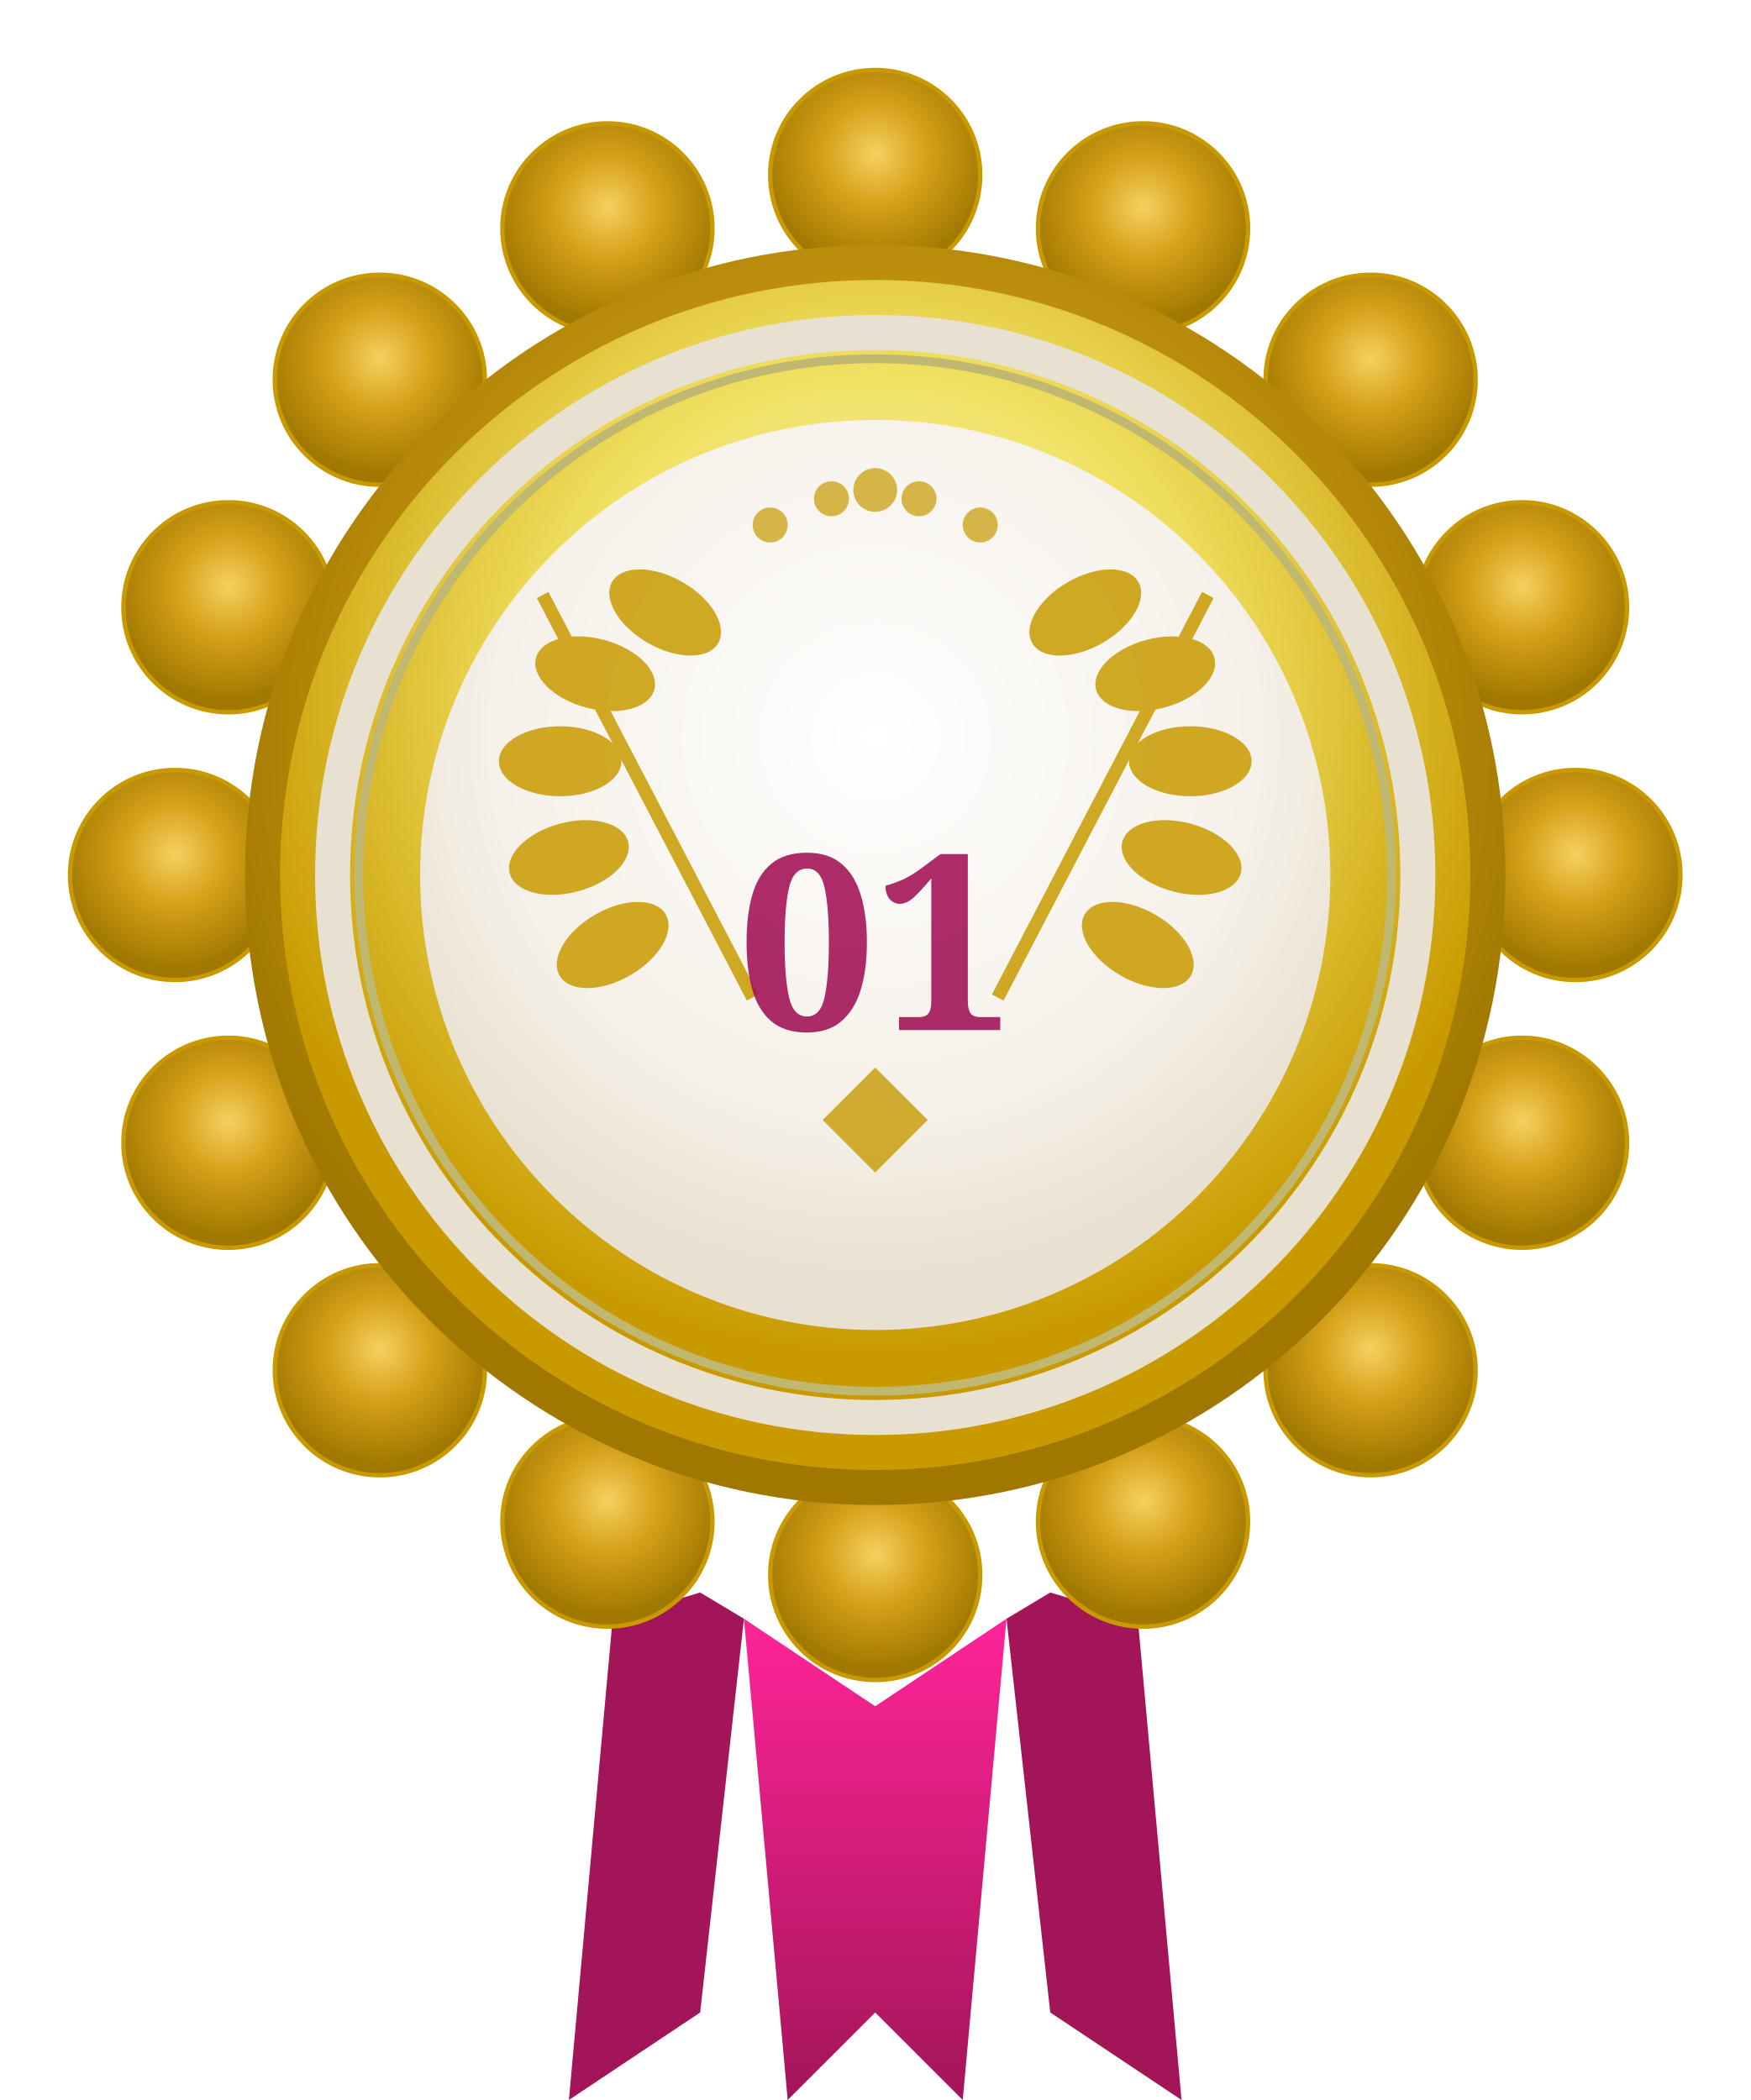
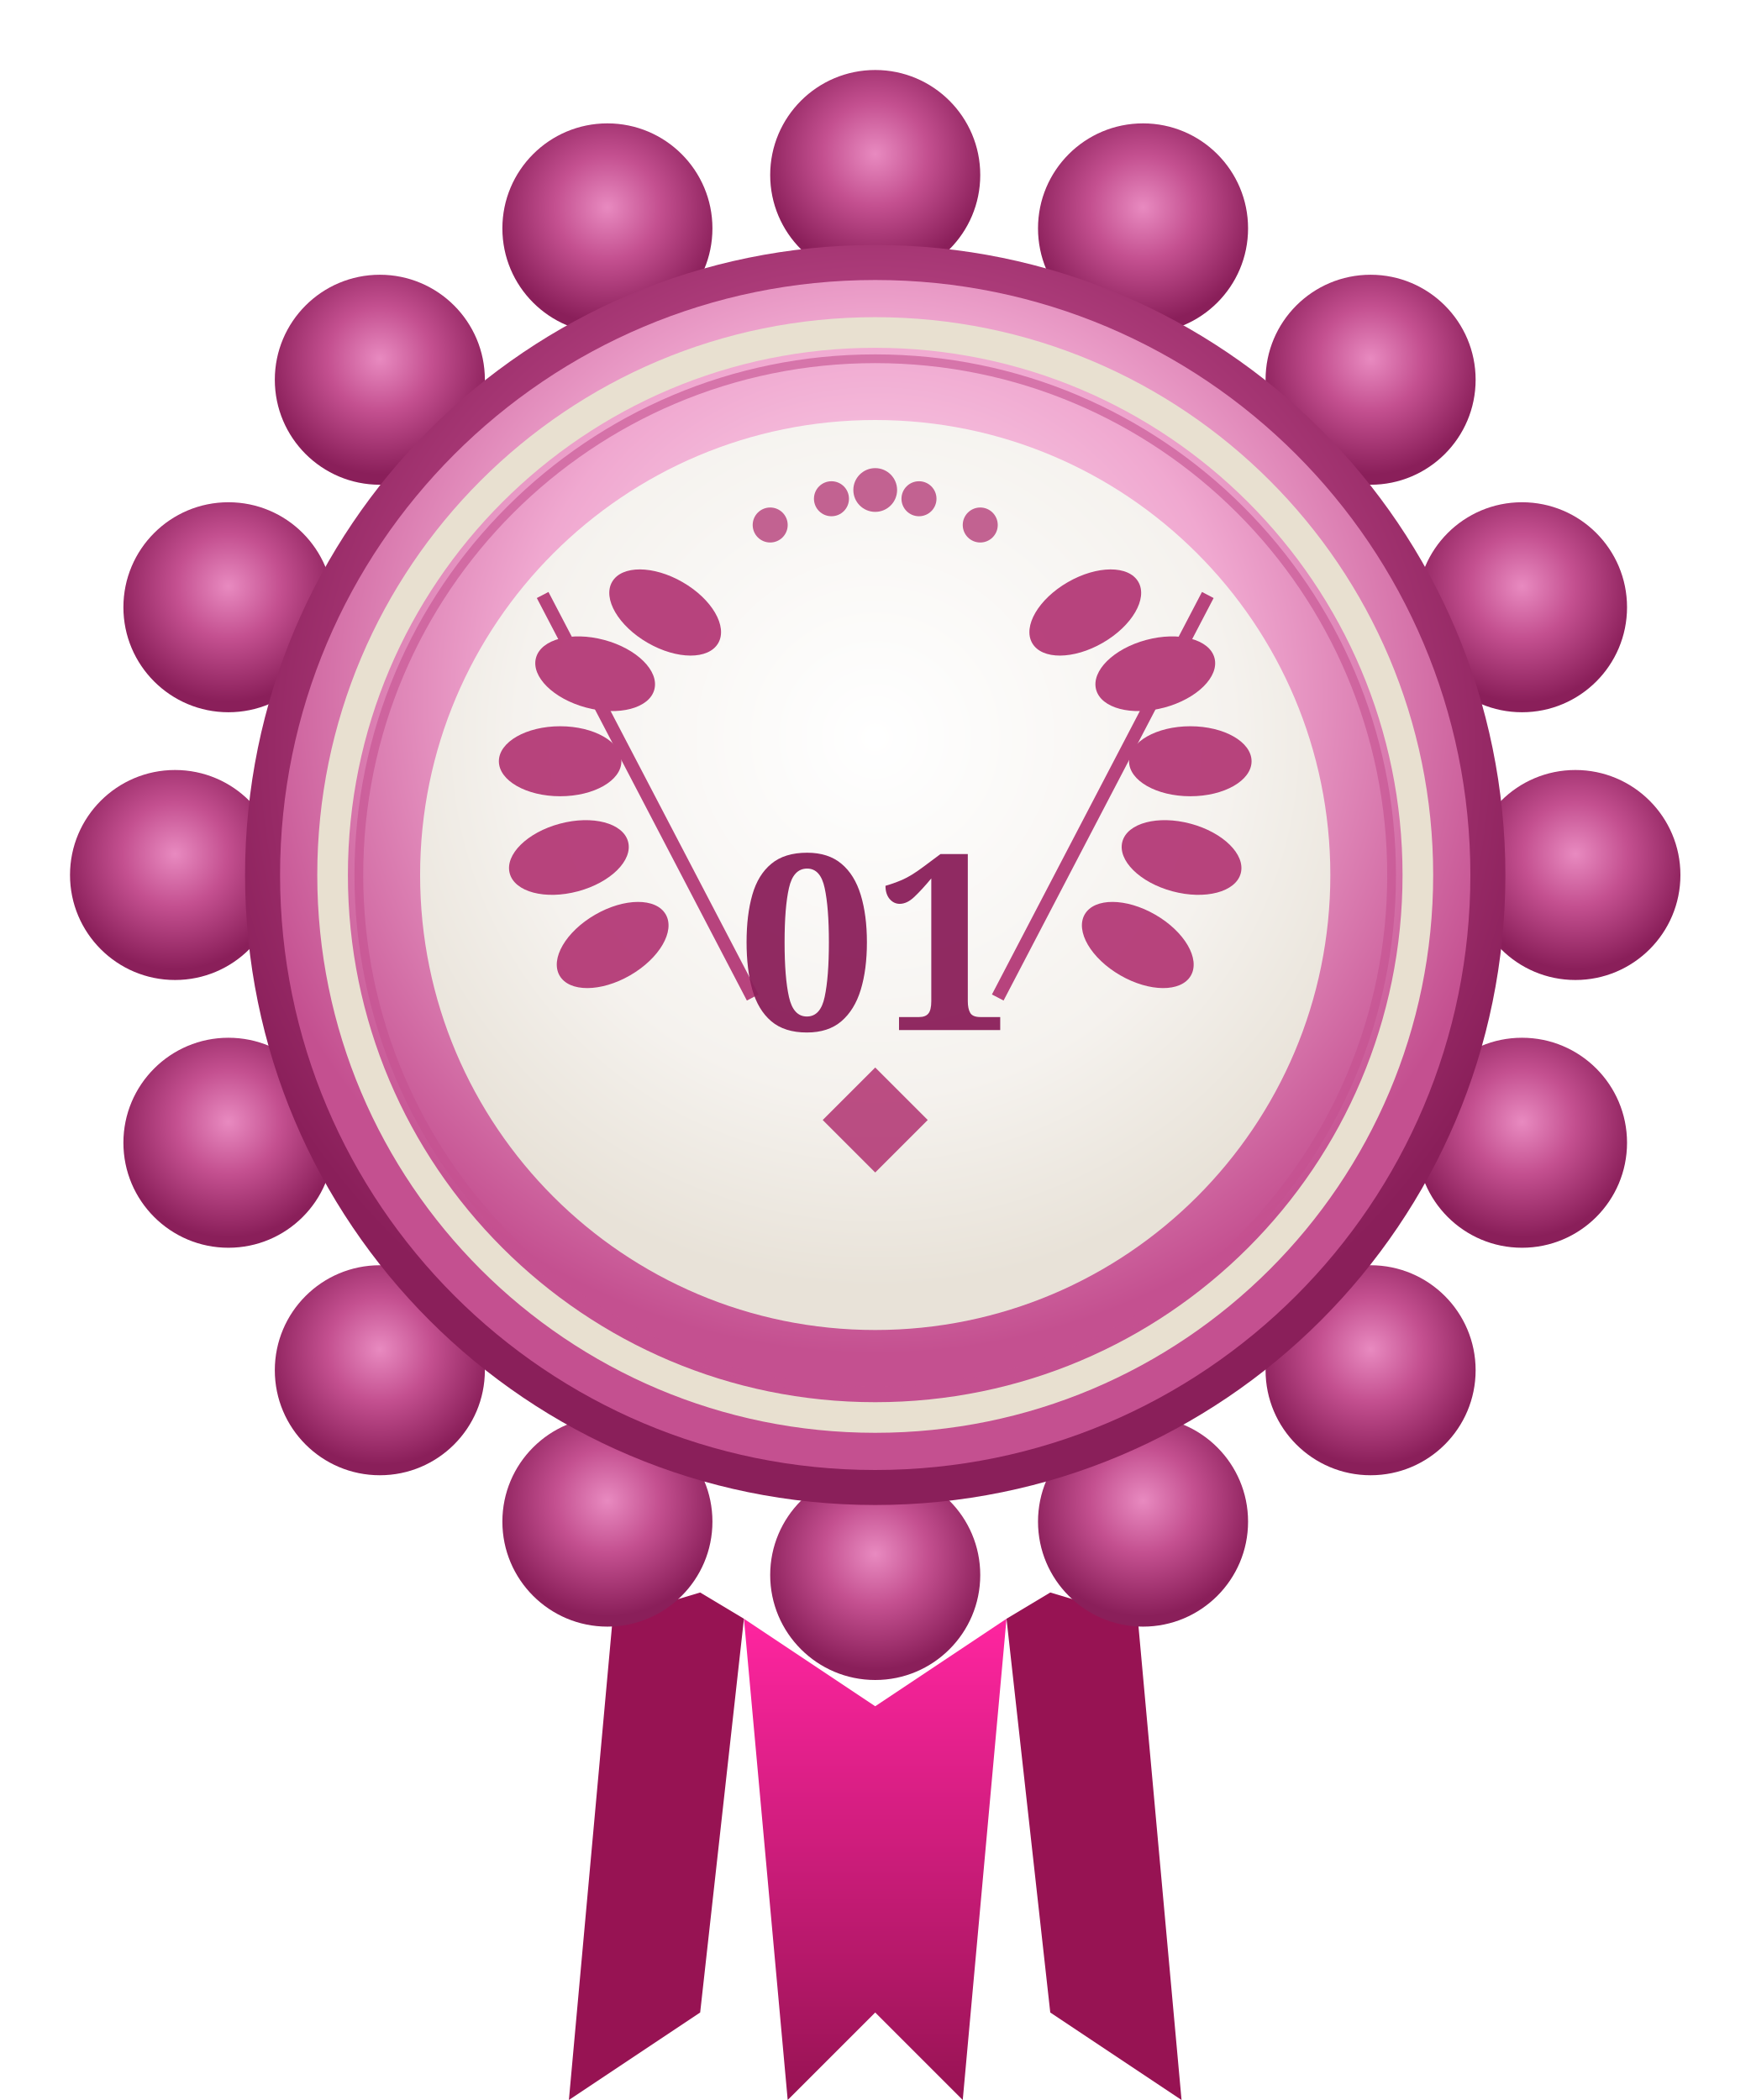
<svg xmlns="http://www.w3.org/2000/svg" viewBox="0 0 200 240" width="200" height="240">
  <defs>
-     <radialGradient id="goldOuter_lead" cx="50%" cy="40%" r="55%">
-       <stop offset="0%" stop-color="#F5D060" />
-       <stop offset="45%" stop-color="#D4A017" />
-       <stop offset="100%" stop-color="#A07800" />
+     <radialGradient id="outerGrad_lead" cx="50%" cy="40%" r="55%">
+       <stop offset="0%" stop-color="#E88AC0" />
+       <stop offset="45%" stop-color="#C45090" />
+       <stop offset="100%" stop-color="#8A1F5A" />
    </radialGradient>
-     <radialGradient id="goldInner_lead" cx="50%" cy="35%" r="55%">
-       <stop offset="0%" stop-color="#FFF8DC" />
-       <stop offset="50%" stop-color="#F0E060" />
-       <stop offset="100%" stop-color="#C89A00" />
+     <radialGradient id="innerGrad_lead" cx="50%" cy="35%" r="55%">
+       <stop offset="0%" stop-color="#FFE8F5" />
+       <stop offset="55%" stop-color="#F0A8D0" />
+       <stop offset="100%" stop-color="#C45090" />
    </radialGradient>
    <radialGradient id="centerGrad_lead" cx="50%" cy="35%" r="60%">
      <stop offset="0%" stop-color="#FFFFFF" />
-       <stop offset="70%" stop-color="#F5F0E8" />
-       <stop offset="100%" stop-color="#E8E0D0" />
+       <stop offset="65%" stop-color="#F5F2EE" />
+       <stop offset="100%" stop-color="#E8E2D8" />
    </radialGradient>
    <linearGradient id="ribbonGrad_lead" x1="0%" y1="0%" x2="0%" y2="100%">
-       <stop offset="0%" stop-color="#ff2499" />
-       <stop offset="100%" stop-color="#a31559" />
+       <stop offset="0%" stop-color="#ff25a0" />
+       <stop offset="100%" stop-color="#971353" />
    </linearGradient>
  </defs>
  <polygon points="85,185 100,195 115,185 110,240 100,230 90,240" fill="url(#ribbonGrad_lead)" />
-   <polygon points="80,182 70,185 65,240 80,230 85,185" fill="#a31559" />
-   <polygon points="120,182 130,185 135,240 120,230 115,185" fill="#a31559" />
-   <circle cx="100.0" cy="20.0" r="12" fill="url(#goldOuter_lead)" stroke="#C89A00" stroke-width="0.5" />
-   <circle cx="130.6" cy="26.1" r="12" fill="url(#goldOuter_lead)" stroke="#C89A00" stroke-width="0.5" />
-   <circle cx="156.6" cy="43.4" r="12" fill="url(#goldOuter_lead)" stroke="#C89A00" stroke-width="0.5" />
-   <circle cx="173.9" cy="69.4" r="12" fill="url(#goldOuter_lead)" stroke="#C89A00" stroke-width="0.5" />
-   <circle cx="180.0" cy="100.0" r="12" fill="url(#goldOuter_lead)" stroke="#C89A00" stroke-width="0.5" />
-   <circle cx="173.9" cy="130.6" r="12" fill="url(#goldOuter_lead)" stroke="#C89A00" stroke-width="0.5" />
-   <circle cx="156.6" cy="156.6" r="12" fill="url(#goldOuter_lead)" stroke="#C89A00" stroke-width="0.5" />
-   <circle cx="130.6" cy="173.9" r="12" fill="url(#goldOuter_lead)" stroke="#C89A00" stroke-width="0.5" />
-   <circle cx="100.0" cy="180.0" r="12" fill="url(#goldOuter_lead)" stroke="#C89A00" stroke-width="0.5" />
-   <circle cx="69.4" cy="173.9" r="12" fill="url(#goldOuter_lead)" stroke="#C89A00" stroke-width="0.5" />
-   <circle cx="43.4" cy="156.6" r="12" fill="url(#goldOuter_lead)" stroke="#C89A00" stroke-width="0.5" />
-   <circle cx="26.1" cy="130.6" r="12" fill="url(#goldOuter_lead)" stroke="#C89A00" stroke-width="0.5" />
-   <circle cx="20.0" cy="100.0" r="12" fill="url(#goldOuter_lead)" stroke="#C89A00" stroke-width="0.5" />
-   <circle cx="26.1" cy="69.4" r="12" fill="url(#goldOuter_lead)" stroke="#C89A00" stroke-width="0.5" />
-   <circle cx="43.4" cy="43.4" r="12" fill="url(#goldOuter_lead)" stroke="#C89A00" stroke-width="0.5" />
-   <circle cx="69.4" cy="26.1" r="12" fill="url(#goldOuter_lead)" stroke="#C89A00" stroke-width="0.5" />
-   <circle cx="100" cy="100" r="72" fill="url(#goldOuter_lead)" />
-   <circle cx="100" cy="100" r="68" fill="url(#goldInner_lead)" />
-   <circle cx="100" cy="100" r="62" fill="none" stroke="#E8E0D0" stroke-width="4" />
-   <circle cx="100" cy="100" r="59" fill="none" stroke="#C0B870" stroke-width="1" />
+   <polygon points="80,182 70,185 65,240 80,230 85,185" fill="#971353" />
+   <polygon points="120,182 130,185 135,240 120,230 115,185" fill="#971353" />
+   <circle cx="100.0" cy="20.0" r="12" fill="url(#outerGrad_lead)" />
+   <circle cx="130.6" cy="26.1" r="12" fill="url(#outerGrad_lead)" />
+   <circle cx="156.6" cy="43.4" r="12" fill="url(#outerGrad_lead)" />
+   <circle cx="173.9" cy="69.4" r="12" fill="url(#outerGrad_lead)" />
+   <circle cx="180.0" cy="100.0" r="12" fill="url(#outerGrad_lead)" />
+   <circle cx="173.9" cy="130.6" r="12" fill="url(#outerGrad_lead)" />
+   <circle cx="156.6" cy="156.6" r="12" fill="url(#outerGrad_lead)" />
+   <circle cx="130.6" cy="173.9" r="12" fill="url(#outerGrad_lead)" />
+   <circle cx="100.0" cy="180.0" r="12" fill="url(#outerGrad_lead)" />
+   <circle cx="69.4" cy="173.9" r="12" fill="url(#outerGrad_lead)" />
+   <circle cx="43.4" cy="156.6" r="12" fill="url(#outerGrad_lead)" />
+   <circle cx="26.1" cy="130.6" r="12" fill="url(#outerGrad_lead)" />
+   <circle cx="20.0" cy="100.0" r="12" fill="url(#outerGrad_lead)" />
+   <circle cx="26.1" cy="69.4" r="12" fill="url(#outerGrad_lead)" />
+   <circle cx="43.4" cy="43.4" r="12" fill="url(#outerGrad_lead)" />
+   <circle cx="69.4" cy="26.1" r="12" fill="url(#outerGrad_lead)" />
+   <circle cx="100" cy="100" r="72" fill="url(#outerGrad_lead)" />
+   <circle cx="100" cy="100" r="68" fill="url(#innerGrad_lead)" />
+   <circle cx="100" cy="100" r="62" fill="none" stroke="#E8E0D0" stroke-width="3.5" />
+   <circle cx="100" cy="100" r="59" fill="none" stroke="#C45090" stroke-width="1" opacity="0.6" />
  <circle cx="100" cy="100" r="52" fill="url(#centerGrad_lead)" />
-   <g transform="translate(100,100)" fill="#C89A00" opacity="0.85">
+   <g transform="translate(100,100)" fill="#B03070" opacity="0.9">
    <ellipse cx="-30" cy="8" rx="7" ry="4" transform="rotate(-30,-30,8)" />
    <ellipse cx="-35" cy="-2" rx="7" ry="4" transform="rotate(-15,-35,-2)" />
    <ellipse cx="-36" cy="-13" rx="7" ry="4" transform="rotate(0,-36,-13)" />
    <ellipse cx="-32" cy="-23" rx="7" ry="4" transform="rotate(15,-32,-23)" />
    <ellipse cx="-24" cy="-30" rx="7" ry="4" transform="rotate(30,-24,-30)" />
-     <line x1="-14" y1="14" x2="-38" y2="-32" stroke="#C89A00" stroke-width="1.5" />
+     <line x1="-14" y1="14" x2="-38" y2="-32" stroke="#B03070" stroke-width="1.5" />
  </g>
-   <g transform="translate(100,100)" fill="#C89A00" opacity="0.85">
+   <g transform="translate(100,100)" fill="#B03070" opacity="0.9">
    <ellipse cx="30" cy="8" rx="7" ry="4" transform="rotate(30,30,8)" />
    <ellipse cx="35" cy="-2" rx="7" ry="4" transform="rotate(15,35,-2)" />
    <ellipse cx="36" cy="-13" rx="7" ry="4" transform="rotate(0,36,-13)" />
    <ellipse cx="32" cy="-23" rx="7" ry="4" transform="rotate(-15,32,-23)" />
    <ellipse cx="24" cy="-30" rx="7" ry="4" transform="rotate(-30,24,-30)" />
-     <line x1="14" y1="14" x2="38" y2="-32" stroke="#C89A00" stroke-width="1.5" />
+     <line x1="14" y1="14" x2="38" y2="-32" stroke="#B03070" stroke-width="1.5" />
  </g>
-   <polygon points="100,122 106,128 100,134 94,128" fill="#C89A00" opacity="0.8" />
-   <g fill="#C89A00" opacity="0.7">
+   <polygon points="100,122 106,128 100,134 94,128" fill="#B03070" opacity="0.85" />
+   <g fill="#B03070" opacity="0.75">
    <circle cx="88" cy="60" r="2" />
    <circle cx="95" cy="57" r="2" />
    <circle cx="100" cy="56" r="2.5" />
    <circle cx="105" cy="57" r="2" />
    <circle cx="112" cy="60" r="2" />
  </g>
-   <text x="100" y="108" text-anchor="middle" dominant-baseline="middle" font-family="Georgia, serif" font-size="28" font-weight="700" fill="#a31559" opacity="0.9">01</text>
+   <text x="100" y="108" text-anchor="middle" dominant-baseline="middle" font-family="Georgia, serif" font-size="28" font-weight="700" fill="#8A1F5A" opacity="0.95">01</text>
</svg>
